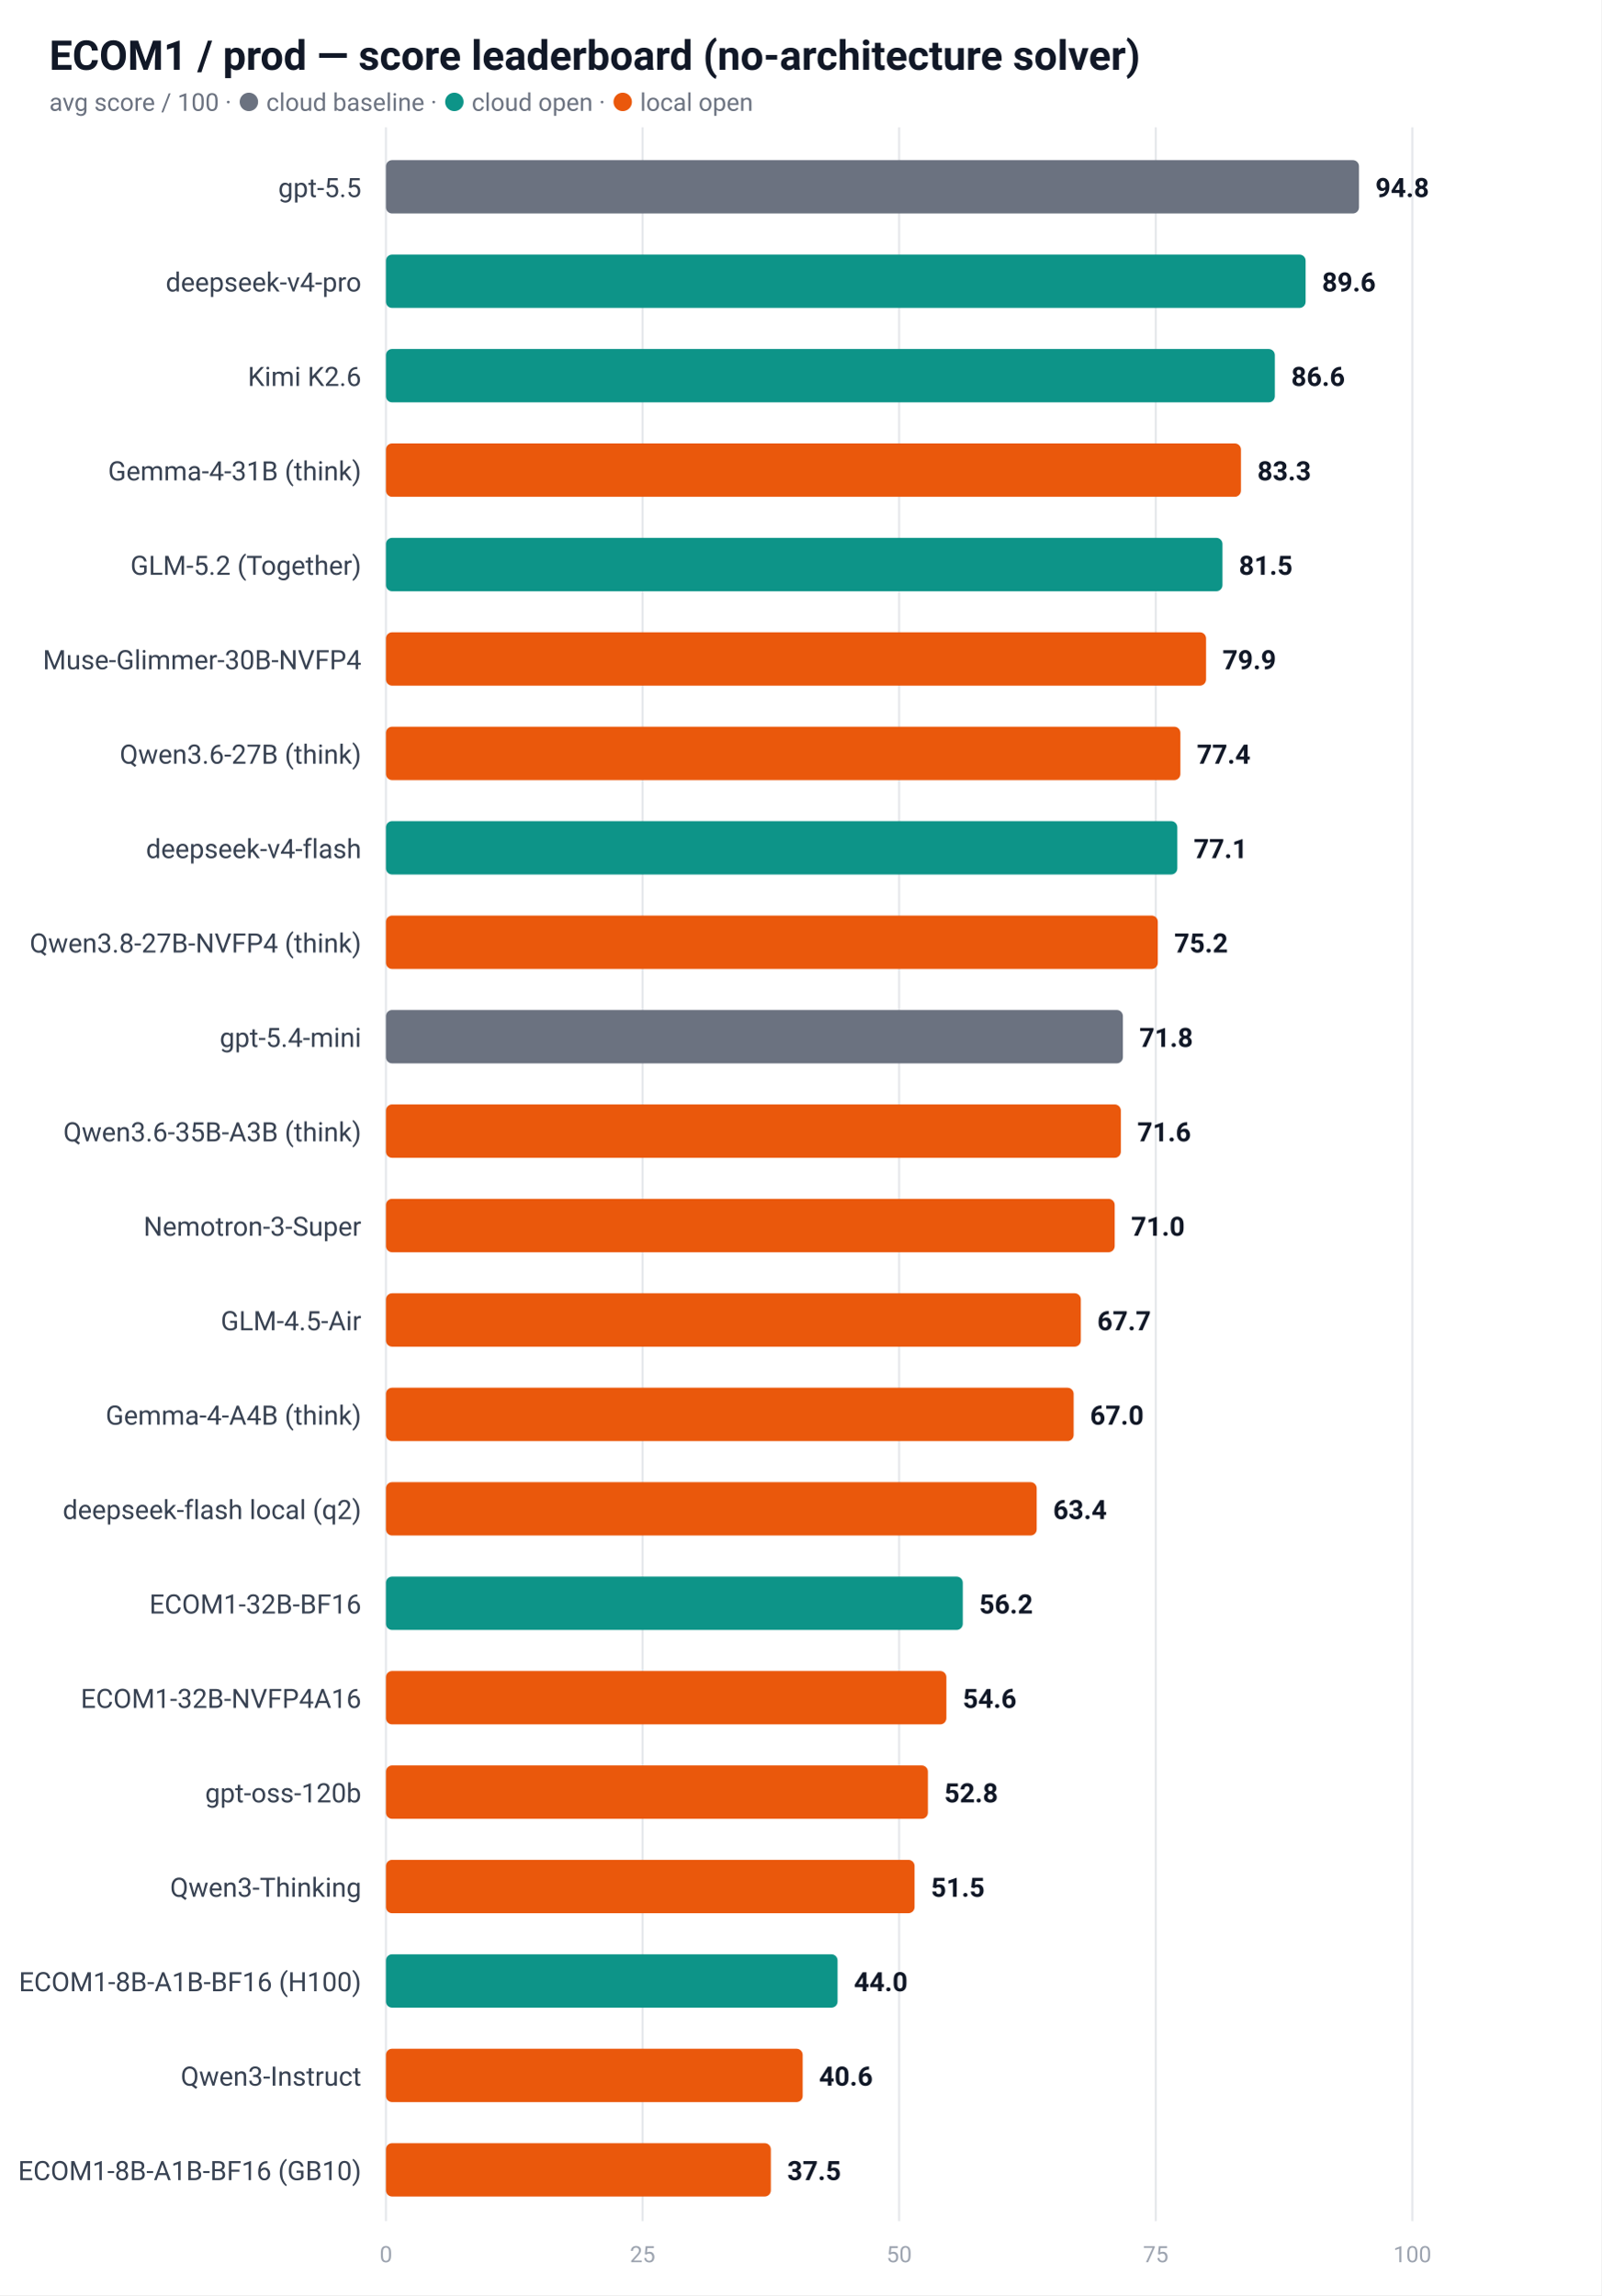
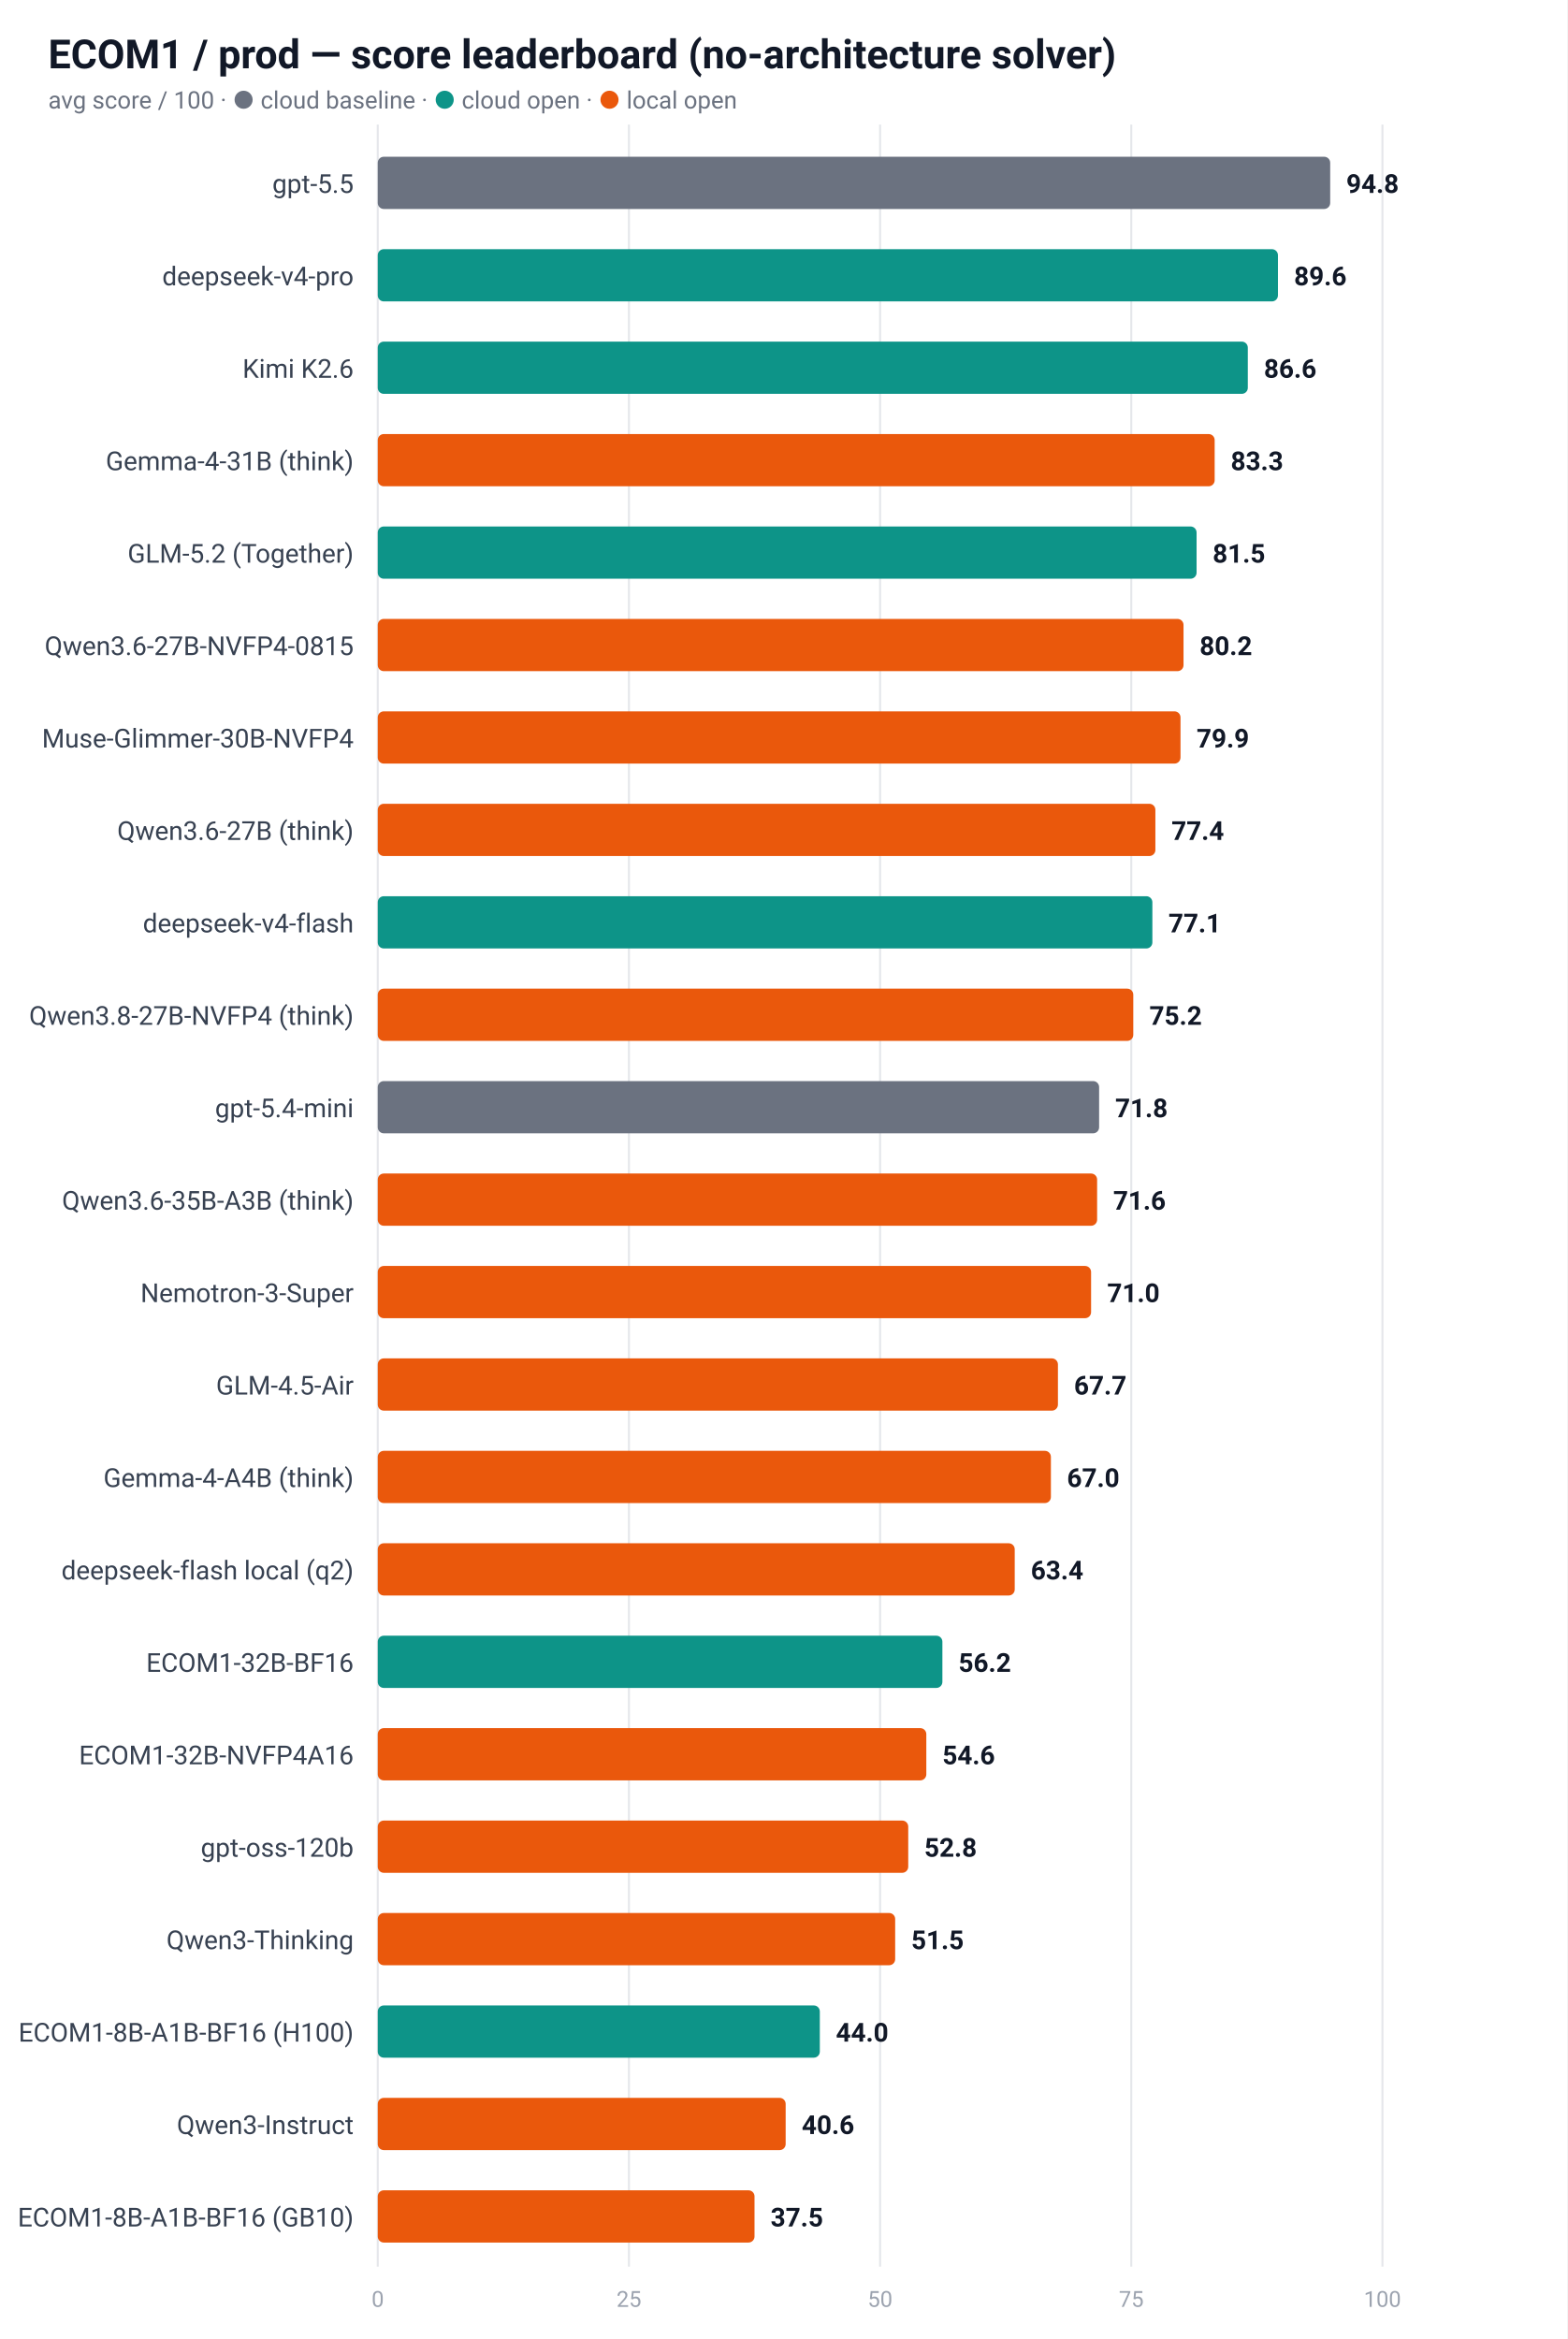
- <svg xmlns="http://www.w3.org/2000/svg" width="780" height="1118" font-family="-apple-system,Segoe UI,Roboto,sans-serif">
-   <rect width="780" height="1118" fill="#ffffff" />
+ <svg xmlns="http://www.w3.org/2000/svg" width="780" height="1164" font-family="-apple-system,Segoe UI,Roboto,sans-serif">
+   <rect width="780" height="1164" fill="#ffffff" />
  <text x="24" y="34" font-size="20" font-weight="700" fill="#111827">ECOM1 / prod — score leaderboard (no-architecture solver)</text>
  <text x="24" y="54" font-size="12" fill="#6b7280">avg score / 100 · <tspan fill="#6b7280">●</tspan> cloud baseline · <tspan fill="#0d9488">●</tspan> cloud open · <tspan fill="#ea580c">●</tspan> local open</text>
-   <line x1="188" y1="62" x2="188" y2="1082" stroke="#e5e7eb" />
-   <text x="188" y="1102" font-size="11" fill="#9ca3af" text-anchor="middle">0</text>
-   <line x1="313" y1="62" x2="313" y2="1082" stroke="#e5e7eb" />
-   <text x="313" y="1102" font-size="11" fill="#9ca3af" text-anchor="middle">25</text>
-   <line x1="438" y1="62" x2="438" y2="1082" stroke="#e5e7eb" />
-   <text x="438" y="1102" font-size="11" fill="#9ca3af" text-anchor="middle">50</text>
-   <line x1="563" y1="62" x2="563" y2="1082" stroke="#e5e7eb" />
-   <text x="563" y="1102" font-size="11" fill="#9ca3af" text-anchor="middle">75</text>
-   <line x1="688" y1="62" x2="688" y2="1082" stroke="#e5e7eb" />
-   <text x="688" y="1102" font-size="11" fill="#9ca3af" text-anchor="middle">100</text>
+   <line x1="188" y1="62" x2="188" y2="1128" stroke="#e5e7eb" />
+   <text x="188" y="1148" font-size="11" fill="#9ca3af" text-anchor="middle">0</text>
+   <line x1="313" y1="62" x2="313" y2="1128" stroke="#e5e7eb" />
+   <text x="313" y="1148" font-size="11" fill="#9ca3af" text-anchor="middle">25</text>
+   <line x1="438" y1="62" x2="438" y2="1128" stroke="#e5e7eb" />
+   <text x="438" y="1148" font-size="11" fill="#9ca3af" text-anchor="middle">50</text>
+   <line x1="563" y1="62" x2="563" y2="1128" stroke="#e5e7eb" />
+   <text x="563" y="1148" font-size="11" fill="#9ca3af" text-anchor="middle">75</text>
+   <line x1="688" y1="62" x2="688" y2="1128" stroke="#e5e7eb" />
+   <text x="688" y="1148" font-size="11" fill="#9ca3af" text-anchor="middle">100</text>
  <text x="176" y="96" font-size="13" fill="#374151" text-anchor="end">gpt-5.5</text>
  <rect x="188" y="78" width="474" height="26" rx="3" fill="#6b7280" />
  <text x="670" y="96" font-size="13" font-weight="700" fill="#111827">94.8</text>
  <text x="176" y="142" font-size="13" fill="#374151" text-anchor="end">deepseek-v4-pro</text>
  <rect x="188" y="124" width="448" height="26" rx="3" fill="#0d9488" />
  <text x="644" y="142" font-size="13" font-weight="700" fill="#111827">89.6</text>
  <text x="176" y="188" font-size="13" fill="#374151" text-anchor="end">Kimi K2.6</text>
  <rect x="188" y="170" width="433" height="26" rx="3" fill="#0d9488" />
  <text x="629" y="188" font-size="13" font-weight="700" fill="#111827">86.6</text>
  <text x="176" y="234" font-size="13" fill="#374151" text-anchor="end">Gemma-4-31B (think)</text>
  <rect x="188" y="216" width="416.5" height="26" rx="3" fill="#ea580c" />
  <text x="612.5" y="234" font-size="13" font-weight="700" fill="#111827">83.3</text>
  <text x="176" y="280" font-size="13" fill="#374151" text-anchor="end">GLM-5.2 (Together)</text>
  <rect x="188" y="262" width="407.5" height="26" rx="3" fill="#0d9488" />
  <text x="603.5" y="280" font-size="13" font-weight="700" fill="#111827">81.5</text>
-   <text x="176" y="326" font-size="13" fill="#374151" text-anchor="end">Muse-Glimmer-30B-NVFP4</text>
-   <rect x="188" y="308" width="399.5" height="26" rx="3" fill="#ea580c" />
-   <text x="595.5" y="326" font-size="13" font-weight="700" fill="#111827">79.9</text>
-   <text x="176" y="372" font-size="13" fill="#374151" text-anchor="end">Qwen3.6-27B (think)</text>
-   <rect x="188" y="354" width="387" height="26" rx="3" fill="#ea580c" />
-   <text x="583" y="372" font-size="13" font-weight="700" fill="#111827">77.4</text>
-   <text x="176" y="418" font-size="13" fill="#374151" text-anchor="end">deepseek-v4-flash</text>
-   <rect x="188" y="400" width="385.5" height="26" rx="3" fill="#0d9488" />
-   <text x="581.5" y="418" font-size="13" font-weight="700" fill="#111827">77.1</text>
-   <text x="176" y="464" font-size="13" fill="#374151" text-anchor="end">Qwen3.8-27B-NVFP4 (think)</text>
-   <rect x="188" y="446" width="376" height="26" rx="3" fill="#ea580c" />
-   <text x="572" y="464" font-size="13" font-weight="700" fill="#111827">75.2</text>
-   <text x="176" y="510" font-size="13" fill="#374151" text-anchor="end">gpt-5.4-mini</text>
-   <rect x="188" y="492" width="359" height="26" rx="3" fill="#6b7280" />
-   <text x="555" y="510" font-size="13" font-weight="700" fill="#111827">71.8</text>
-   <text x="176" y="556" font-size="13" fill="#374151" text-anchor="end">Qwen3.6-35B-A3B (think)</text>
-   <rect x="188" y="538" width="358" height="26" rx="3" fill="#ea580c" />
-   <text x="554" y="556" font-size="13" font-weight="700" fill="#111827">71.6</text>
-   <text x="176" y="602" font-size="13" fill="#374151" text-anchor="end">Nemotron-3-Super</text>
-   <rect x="188" y="584" width="355" height="26" rx="3" fill="#ea580c" />
-   <text x="551" y="602" font-size="13" font-weight="700" fill="#111827">71.0</text>
-   <text x="176" y="648" font-size="13" fill="#374151" text-anchor="end">GLM-4.5-Air</text>
-   <rect x="188" y="630" width="338.5" height="26" rx="3" fill="#ea580c" />
-   <text x="534.5" y="648" font-size="13" font-weight="700" fill="#111827">67.7</text>
-   <text x="176" y="694" font-size="13" fill="#374151" text-anchor="end">Gemma-4-A4B (think)</text>
-   <rect x="188" y="676" width="335" height="26" rx="3" fill="#ea580c" />
-   <text x="531" y="694" font-size="13" font-weight="700" fill="#111827">67.0</text>
-   <text x="176" y="740" font-size="13" fill="#374151" text-anchor="end">deepseek-flash local (q2)</text>
-   <rect x="188" y="722" width="317" height="26" rx="3" fill="#ea580c" />
-   <text x="513" y="740" font-size="13" font-weight="700" fill="#111827">63.4</text>
-   <text x="176" y="786" font-size="13" fill="#374151" text-anchor="end">ECOM1-32B-BF16</text>
-   <rect x="188" y="768" width="281" height="26" rx="3" fill="#0d9488" />
-   <text x="477" y="786" font-size="13" font-weight="700" fill="#111827">56.2</text>
-   <text x="176" y="832" font-size="13" fill="#374151" text-anchor="end">ECOM1-32B-NVFP4A16</text>
-   <rect x="188" y="814" width="273" height="26" rx="3" fill="#ea580c" />
-   <text x="469" y="832" font-size="13" font-weight="700" fill="#111827">54.6</text>
-   <text x="176" y="878" font-size="13" fill="#374151" text-anchor="end">gpt-oss-120b</text>
-   <rect x="188" y="860" width="264" height="26" rx="3" fill="#ea580c" />
-   <text x="460" y="878" font-size="13" font-weight="700" fill="#111827">52.8</text>
-   <text x="176" y="924" font-size="13" fill="#374151" text-anchor="end">Qwen3-Thinking</text>
-   <rect x="188" y="906" width="257.5" height="26" rx="3" fill="#ea580c" />
-   <text x="453.5" y="924" font-size="13" font-weight="700" fill="#111827">51.5</text>
-   <text x="176" y="970" font-size="13" fill="#374151" text-anchor="end">ECOM1-8B-A1B-BF16 (H100)</text>
-   <rect x="188" y="952" width="220" height="26" rx="3" fill="#0d9488" />
-   <text x="416" y="970" font-size="13" font-weight="700" fill="#111827">44.0</text>
-   <text x="176" y="1016" font-size="13" fill="#374151" text-anchor="end">Qwen3-Instruct</text>
-   <rect x="188" y="998" width="203" height="26" rx="3" fill="#ea580c" />
-   <text x="399" y="1016" font-size="13" font-weight="700" fill="#111827">40.6</text>
-   <text x="176" y="1062" font-size="13" fill="#374151" text-anchor="end">ECOM1-8B-A1B-BF16 (GB10)</text>
-   <rect x="188" y="1044" width="187.5" height="26" rx="3" fill="#ea580c" />
-   <text x="383.5" y="1062" font-size="13" font-weight="700" fill="#111827">37.5</text>
+   <text x="176" y="326" font-size="13" fill="#374151" text-anchor="end">Qwen3.6-27B-NVFP4-0815</text>
+   <rect x="188" y="308" width="401" height="26" rx="3" fill="#ea580c" />
+   <text x="597" y="326" font-size="13" font-weight="700" fill="#111827">80.2</text>
+   <text x="176" y="372" font-size="13" fill="#374151" text-anchor="end">Muse-Glimmer-30B-NVFP4</text>
+   <rect x="188" y="354" width="399.5" height="26" rx="3" fill="#ea580c" />
+   <text x="595.5" y="372" font-size="13" font-weight="700" fill="#111827">79.9</text>
+   <text x="176" y="418" font-size="13" fill="#374151" text-anchor="end">Qwen3.6-27B (think)</text>
+   <rect x="188" y="400" width="387" height="26" rx="3" fill="#ea580c" />
+   <text x="583" y="418" font-size="13" font-weight="700" fill="#111827">77.4</text>
+   <text x="176" y="464" font-size="13" fill="#374151" text-anchor="end">deepseek-v4-flash</text>
+   <rect x="188" y="446" width="385.5" height="26" rx="3" fill="#0d9488" />
+   <text x="581.5" y="464" font-size="13" font-weight="700" fill="#111827">77.1</text>
+   <text x="176" y="510" font-size="13" fill="#374151" text-anchor="end">Qwen3.8-27B-NVFP4 (think)</text>
+   <rect x="188" y="492" width="376" height="26" rx="3" fill="#ea580c" />
+   <text x="572" y="510" font-size="13" font-weight="700" fill="#111827">75.2</text>
+   <text x="176" y="556" font-size="13" fill="#374151" text-anchor="end">gpt-5.4-mini</text>
+   <rect x="188" y="538" width="359" height="26" rx="3" fill="#6b7280" />
+   <text x="555" y="556" font-size="13" font-weight="700" fill="#111827">71.8</text>
+   <text x="176" y="602" font-size="13" fill="#374151" text-anchor="end">Qwen3.6-35B-A3B (think)</text>
+   <rect x="188" y="584" width="358" height="26" rx="3" fill="#ea580c" />
+   <text x="554" y="602" font-size="13" font-weight="700" fill="#111827">71.6</text>
+   <text x="176" y="648" font-size="13" fill="#374151" text-anchor="end">Nemotron-3-Super</text>
+   <rect x="188" y="630" width="355" height="26" rx="3" fill="#ea580c" />
+   <text x="551" y="648" font-size="13" font-weight="700" fill="#111827">71.0</text>
+   <text x="176" y="694" font-size="13" fill="#374151" text-anchor="end">GLM-4.5-Air</text>
+   <rect x="188" y="676" width="338.5" height="26" rx="3" fill="#ea580c" />
+   <text x="534.5" y="694" font-size="13" font-weight="700" fill="#111827">67.7</text>
+   <text x="176" y="740" font-size="13" fill="#374151" text-anchor="end">Gemma-4-A4B (think)</text>
+   <rect x="188" y="722" width="335" height="26" rx="3" fill="#ea580c" />
+   <text x="531" y="740" font-size="13" font-weight="700" fill="#111827">67.0</text>
+   <text x="176" y="786" font-size="13" fill="#374151" text-anchor="end">deepseek-flash local (q2)</text>
+   <rect x="188" y="768" width="317" height="26" rx="3" fill="#ea580c" />
+   <text x="513" y="786" font-size="13" font-weight="700" fill="#111827">63.4</text>
+   <text x="176" y="832" font-size="13" fill="#374151" text-anchor="end">ECOM1-32B-BF16</text>
+   <rect x="188" y="814" width="281" height="26" rx="3" fill="#0d9488" />
+   <text x="477" y="832" font-size="13" font-weight="700" fill="#111827">56.2</text>
+   <text x="176" y="878" font-size="13" fill="#374151" text-anchor="end">ECOM1-32B-NVFP4A16</text>
+   <rect x="188" y="860" width="273" height="26" rx="3" fill="#ea580c" />
+   <text x="469" y="878" font-size="13" font-weight="700" fill="#111827">54.6</text>
+   <text x="176" y="924" font-size="13" fill="#374151" text-anchor="end">gpt-oss-120b</text>
+   <rect x="188" y="906" width="264" height="26" rx="3" fill="#ea580c" />
+   <text x="460" y="924" font-size="13" font-weight="700" fill="#111827">52.8</text>
+   <text x="176" y="970" font-size="13" fill="#374151" text-anchor="end">Qwen3-Thinking</text>
+   <rect x="188" y="952" width="257.5" height="26" rx="3" fill="#ea580c" />
+   <text x="453.5" y="970" font-size="13" font-weight="700" fill="#111827">51.5</text>
+   <text x="176" y="1016" font-size="13" fill="#374151" text-anchor="end">ECOM1-8B-A1B-BF16 (H100)</text>
+   <rect x="188" y="998" width="220" height="26" rx="3" fill="#0d9488" />
+   <text x="416" y="1016" font-size="13" font-weight="700" fill="#111827">44.0</text>
+   <text x="176" y="1062" font-size="13" fill="#374151" text-anchor="end">Qwen3-Instruct</text>
+   <rect x="188" y="1044" width="203" height="26" rx="3" fill="#ea580c" />
+   <text x="399" y="1062" font-size="13" font-weight="700" fill="#111827">40.6</text>
+   <text x="176" y="1108" font-size="13" fill="#374151" text-anchor="end">ECOM1-8B-A1B-BF16 (GB10)</text>
+   <rect x="188" y="1090" width="187.5" height="26" rx="3" fill="#ea580c" />
+   <text x="383.5" y="1108" font-size="13" font-weight="700" fill="#111827">37.5</text>
</svg>
